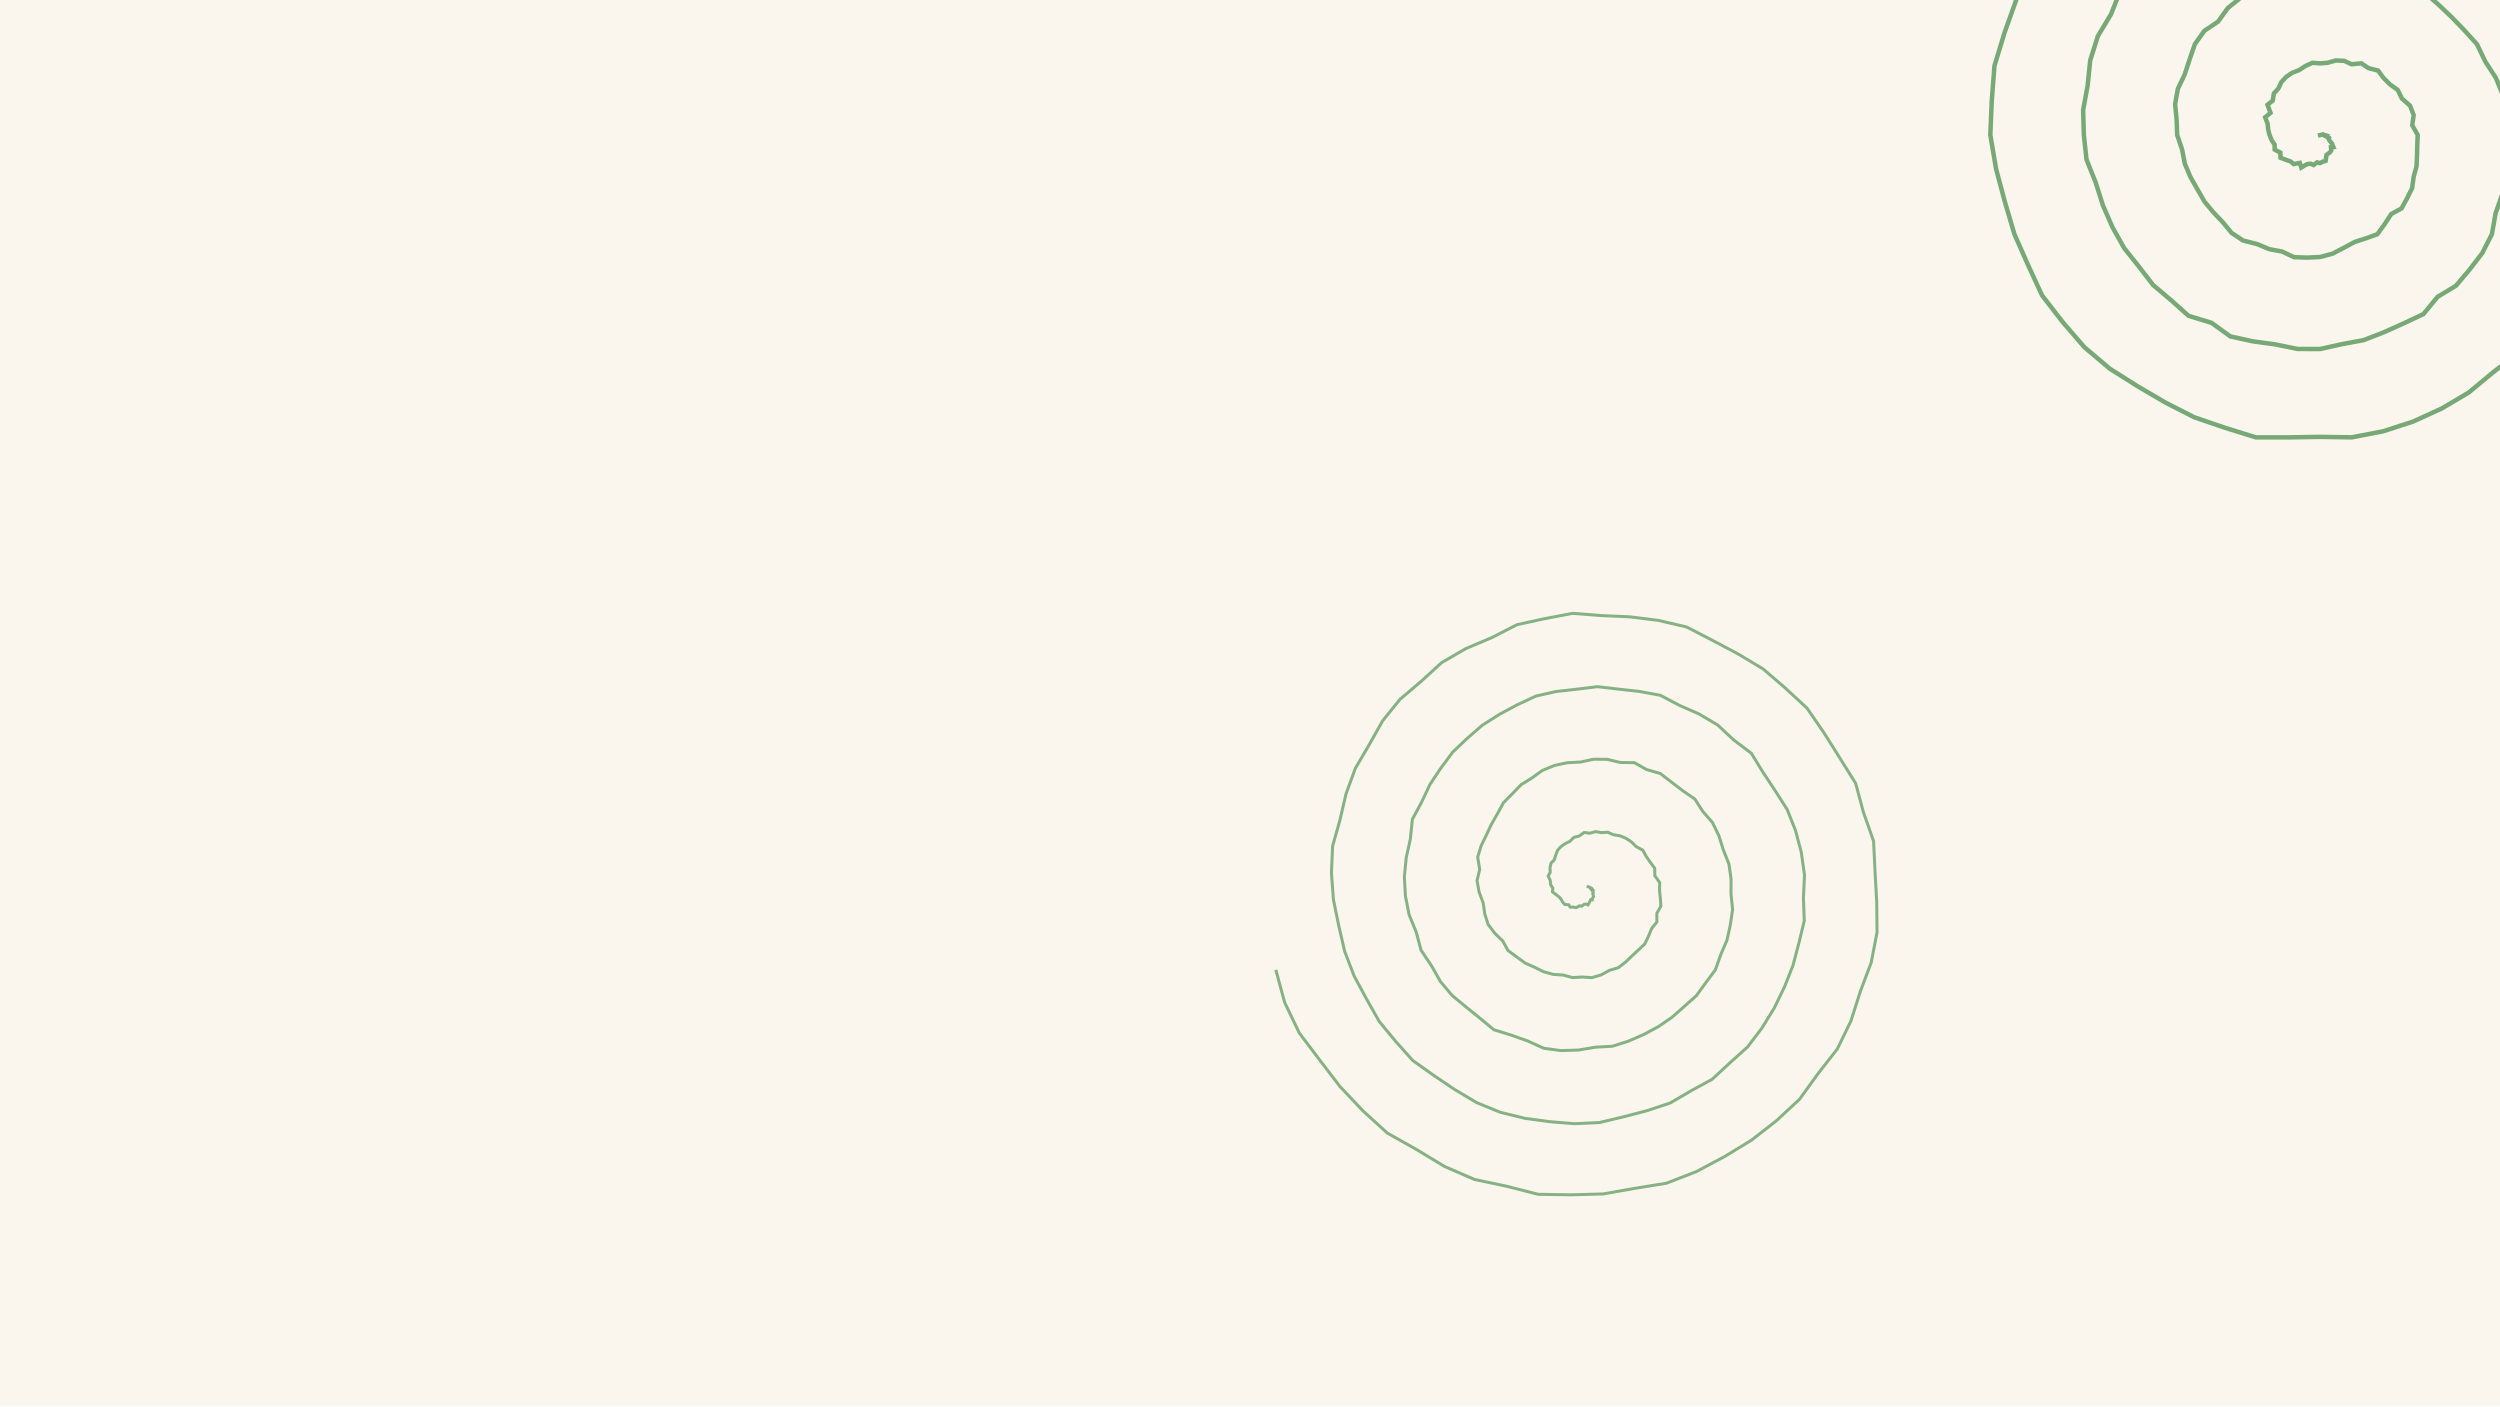
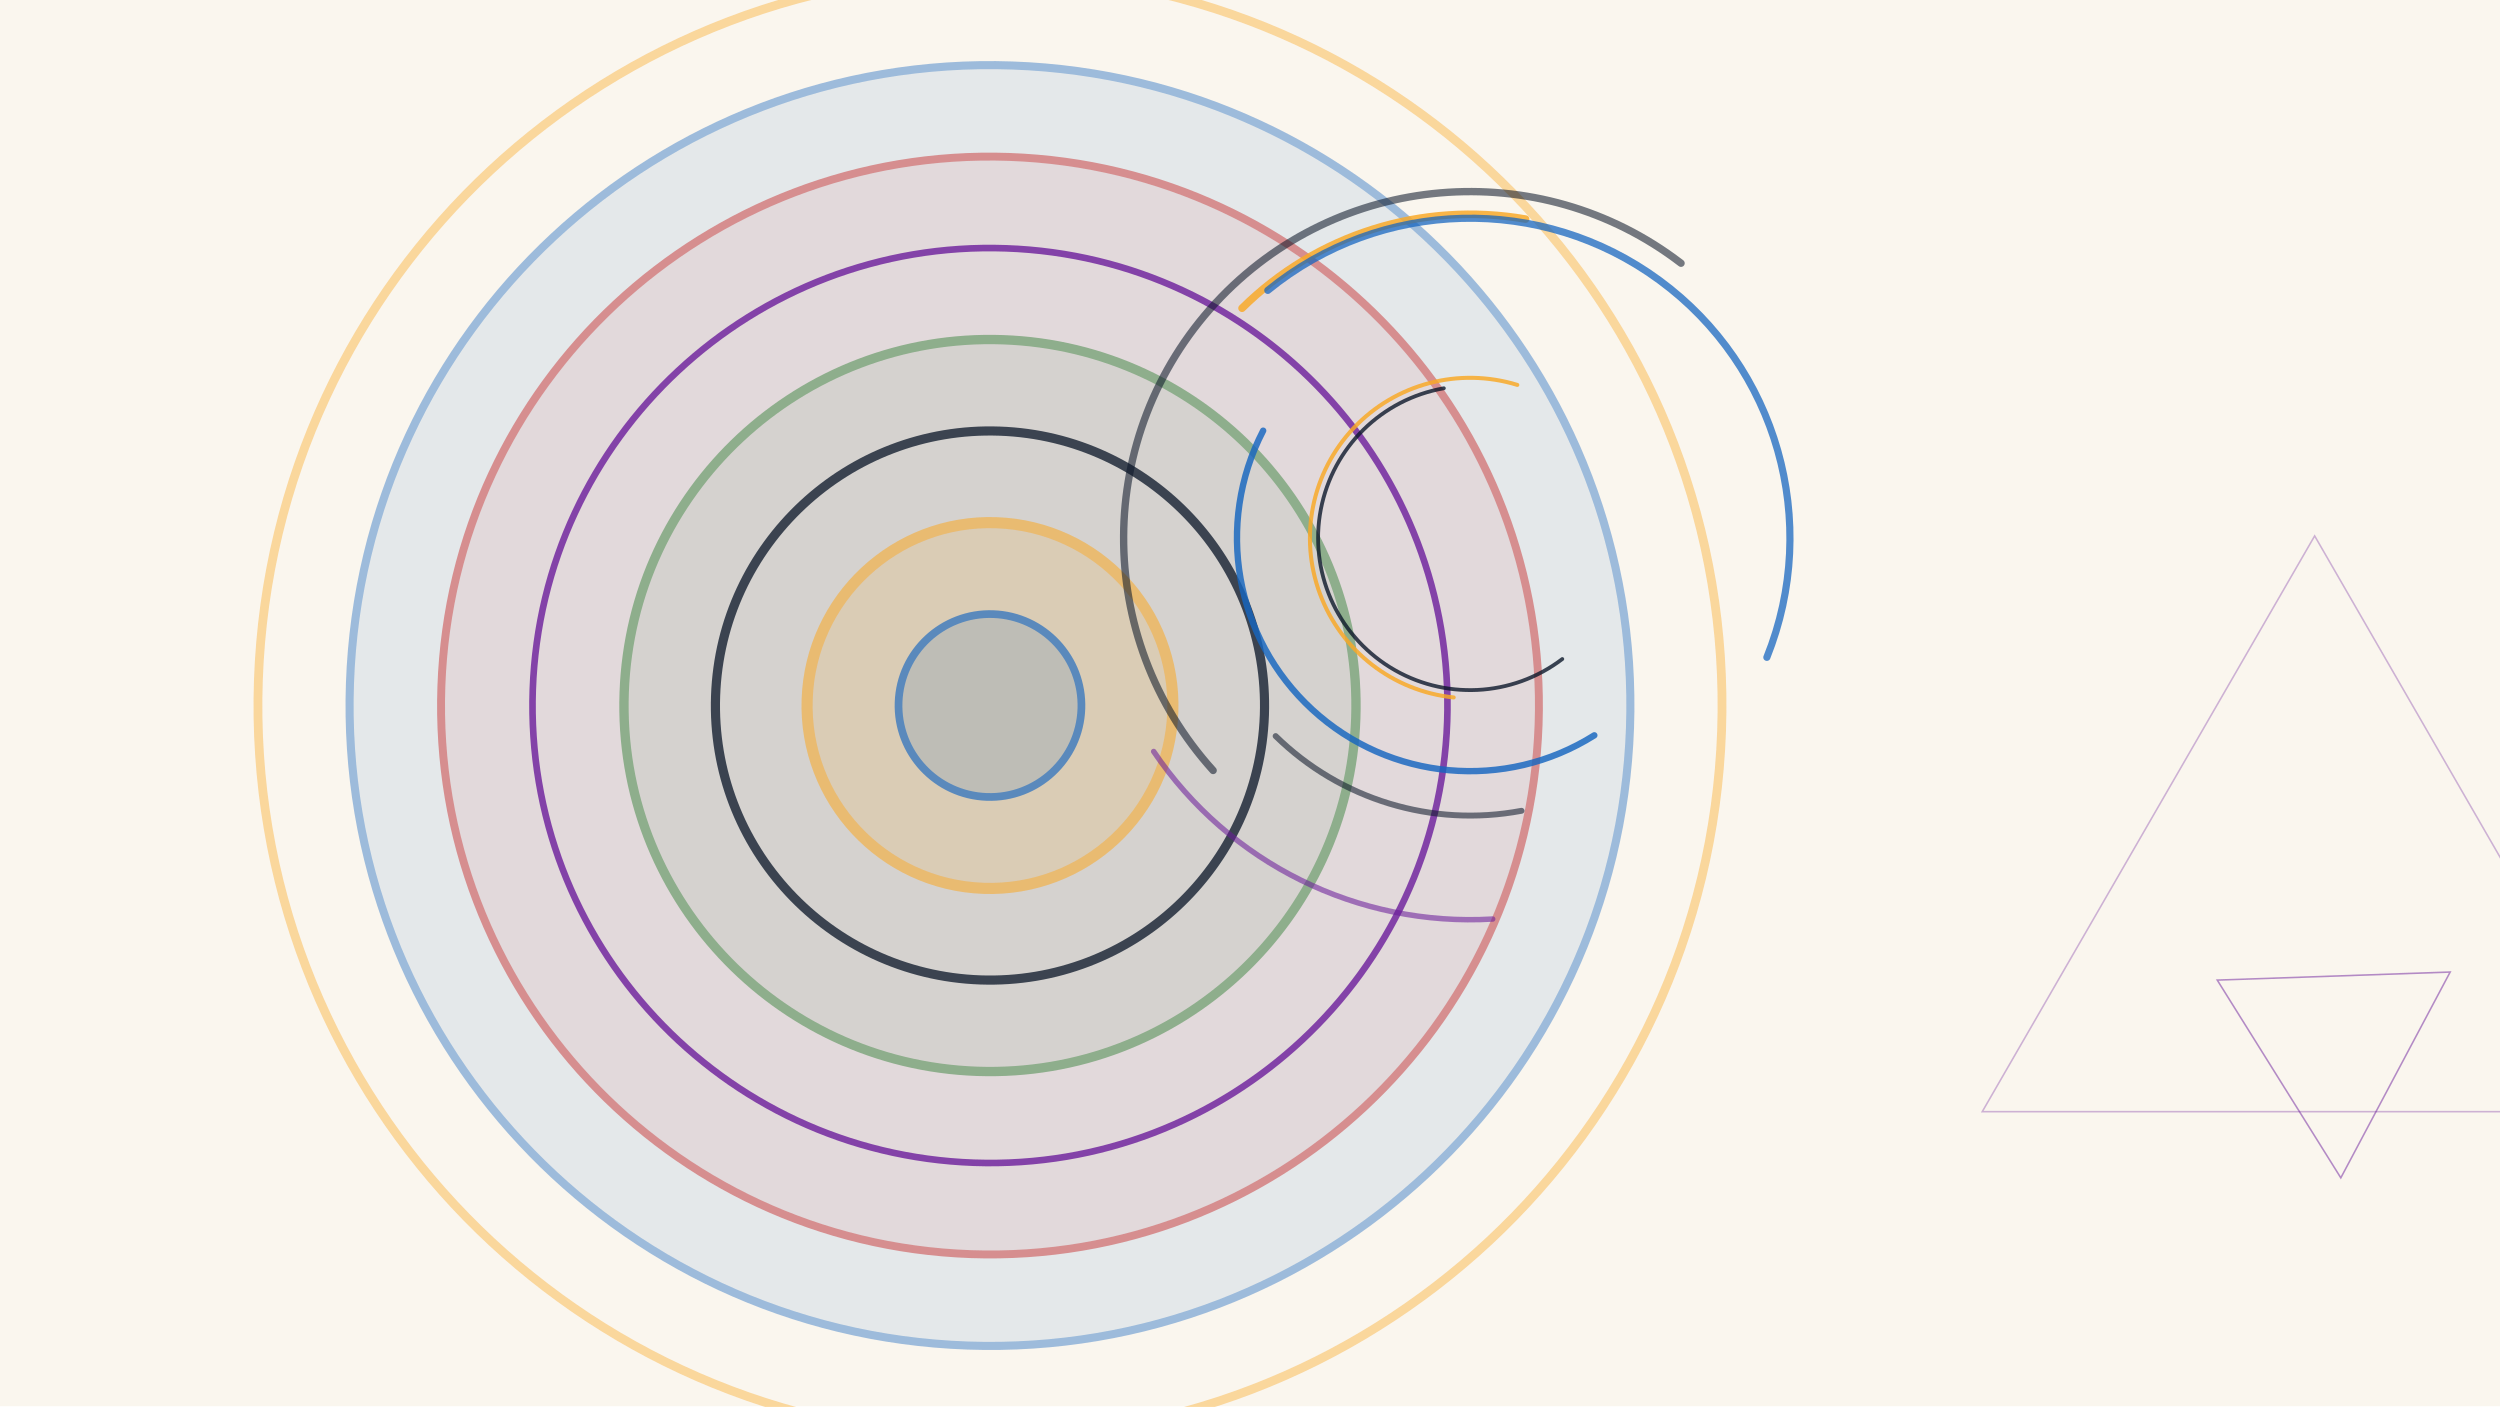
<svg xmlns="http://www.w3.org/2000/svg" viewBox="0 0 1920 1080" width="1920" height="1080">
  <rect width="1920" height="1080" fill="#FAF6EE" />
-   <g transform="translate(216 -12) rotate(3 960 540) scale(0.93)">
-     <polyline points="1087.4,742.3 1086.6,742.2 1088.3,742.6 1090.6,743.5 1091.2,744.2 1090.0,744.1 1091.3,745.5 1092.3,747.2 1091.9,747.9 1092.7,750.4 1092.1,751.3 1091.7,753.2 1090.4,753.1 1089.6,755.2 1088.4,757.5 1086.8,756.9 1085.3,757.1 1083.3,758.8 1081.5,758.6 1078.8,760.3 1076.6,759.9 1073.9,760.1 1072.5,758.2 1069.2,758.1 1067.5,756.3 1066.2,754.2 1064.4,752.3 1061.8,750.4 1058.6,748.3 1058.7,745.2 1056.7,742.3 1056.3,739.1 1054.4,735.4 1055.9,732.2 1055.5,728.3 1056.2,724.6 1058.7,721.8 1059.7,717.8 1061.1,713.6 1063.7,710.5 1067.0,707.9 1070.7,705.9 1073.9,702.4 1078.1,701.1 1082.2,697.9 1086.8,698.3 1091.6,696.7 1096.4,697.3 1101.6,696.7 1106.3,698.5 1111.7,699.1 1116.9,700.9 1121.6,703.7 1125.6,707.3 1131.3,710.0 1134.3,714.9 1137.9,719.5 1141.9,724.4 1142.3,730.5 1146.6,736.0 1146.8,742.3 1147.8,748.7 1148.6,755.4 1145.6,761.4 1146.0,768.6 1142.0,774.1 1139.7,780.7 1136.9,787.3 1132.0,792.4 1127.0,797.6 1121.9,803.0 1116.1,808.0 1109.0,810.5 1102.2,814.7 1094.7,817.3 1086.8,817.2 1078.9,818.1 1071.1,816.4 1062.8,816.3 1054.7,814.5 1047.1,811.2 1039.0,808.1 1031.8,803.4 1024.4,798.5 1019.8,791.0 1012.9,785.0 1006.9,777.9 1003.7,769.3 1001.9,760.3 998.1,751.6 995.9,742.3 997.6,732.9 995.4,722.8 997.8,713.3 1001.6,704.3 1005.3,695.2 1009.8,686.3 1014.3,676.9 1021.1,669.3 1028.0,661.3 1036.6,655.3 1045.1,648.5 1054.9,643.9 1065.3,641.1 1076.1,640.0 1086.8,637.1 1097.9,636.6 1108.9,638.6 1120.6,638.2 1130.9,643.3 1142.4,646.0 1152.0,652.6 1161.6,659.2 1172.0,665.6 1179.0,675.3 1187.5,684.1 1193.4,694.8 1197.7,706.3 1202.9,717.6 1205.3,729.8 1205.9,742.3 1207.9,755.0 1206.7,767.7 1204.6,780.5 1200.1,792.7 1196.3,805.5 1189.0,816.5 1181.7,827.7 1172.2,837.1 1162.6,846.5 1151.8,854.8 1140.1,861.9 1127.7,868.1 1114.6,873.0 1100.7,874.5 1086.8,877.6 1072.5,878.8 1058.1,877.6 1044.6,872.3 1030.8,868.2 1016.2,864.5 1004.4,855.7 992.5,847.1 980.4,838.1 970.1,827.1 962.0,814.4 952.7,802.0 948.0,787.4 941.3,773.2 937.5,758.0 935.8,742.3 936.5,726.5 939.1,710.9 939.9,694.5 946.8,679.9 952.9,665.0 961.2,651.0 970.3,637.3 981.6,625.4 993.5,613.9 1007.1,604.2 1021.5,595.5 1036.5,587.5 1052.9,582.9 1069.8,580.1 1086.8,577.1 1104.1,578.2 1121.5,579.2 1139.1,581.5 1155.1,588.9 1171.7,595.2 1187.6,603.5 1201.4,615.1 1216.6,625.4 1227.0,640.5 1237.8,655.1 1248.6,670.2 1256.4,687.2 1262.1,705.0 1265.7,723.5 1265.8,742.3 1267.5,761.3 1264.0,779.9 1260.1,798.6 1254.0,816.7 1246.5,834.5 1237.2,851.5 1226.2,867.7 1212.3,881.6 1198.4,895.9 1181.5,906.3 1164.8,917.3 1146.1,924.6 1126.9,930.7 1107.2,936.5 1086.8,938.5 1066.3,937.9 1045.6,936.2 1025.1,932.3 1005.3,925.4 986.7,915.6 968.7,904.8 950.7,893.4 935.7,878.3 921.3,862.6 909.8,844.5 898.6,826.1 889.8,806.3 883.8,785.4 878.3,764.2 875.5,742.3 875.3,720.0 880.2,698.3 884.1,676.4 890.7,654.9 901.0,635.0 911.1,614.6 924.5,596.1 941.1,580.4 957.3,564.0 976.6,551.4 997.4,541.3 1017.7,529.5 1040.3,523.3 1063.2,517.7 1086.8,518.3 1110.4,518.1 1134.1,519.8 1157.7,524.0 1179.6,533.9 1201.3,544.0 1222.6,555.3 1241.8,570.1 1260.6,585.8 1275.5,605.2 1289.6,625.2 1303.9,645.6 1311.6,669.2 1321.2,692.5 1323.7,717.4 1326.4,742.3 1328.0,767.6 1324.5,792.8 1316.8,817.0 1310.3,841.8 1300.3,865.5 1285.5,886.6 1271.4,908.5 1253.3,927.2 1233.6,944.3 1212.0,959.1 1189.4,972.7 1165.2,983.6 1139.3,989.2 1113.4,995.2 1086.8,997.3 1059.9,998.3 1033.5,993.0 1006.7,988.8 981.3,979.3 957.4,966.5 932.8,954.3 911.6,936.9 891.7,917.9 873.9,897.0 855.9,875.6 842.5,851.0 833.8,824.5" fill="none" stroke="#2E7D32" stroke-width="2.5" opacity="0.57" />
+   <g transform="translate(-73 54) rotate(2 960 540) scale(1.38)">
+     <circle cx="602.582" cy="356.739" r="407.4" fill="none" fill-opacity="0.00" stroke="#F9A825" stroke-width="4.9" opacity="0.41" />
+     <circle cx="602.582" cy="356.739" r="356.4" fill="#1565C0" fill-opacity="0.23" stroke="#1565C0" stroke-width="4.5" opacity="0.41" />
+     <circle cx="602.582" cy="356.739" r="305.5" fill="#C62828" fill-opacity="0.17" stroke="#C62828" stroke-width="4.4" opacity="0.47" />
+     <circle cx="602.582" cy="356.739" r="254.6" fill="none" fill-opacity="0.00" stroke="#6A1B9A" stroke-width="3.7" opacity="0.79" />
+     <circle cx="602.582" cy="356.739" r="203.7" fill="#2E7D32" fill-opacity="0.15" stroke="#2E7D32" stroke-width="5.2" opacity="0.47" />
+     <circle cx="602.582" cy="356.739" r="152.8" fill="none" fill-opacity="0.00" stroke="#0A1628" stroke-width="5.1" opacity="0.76" />
+     <circle cx="602.582" cy="356.739" r="101.8" fill="#F9A825" fill-opacity="0.27" stroke="#F9A825" stroke-width="6.2" opacity="0.55" />
+     <circle cx="602.582" cy="356.739" r="50.9" fill="#1565C0" fill-opacity="0.22" stroke="#1565C0" stroke-width="4.3" opacity="0.65" />
  </g>
-   <g transform="translate(55 -100) rotate(-18 960 540) scale(1.38)">
-     <polyline points="1298.2,331.2 1300.7,331.4 1300.7,331.5 1302.0,332.1 1302.8,332.7 1302.4,333.0 1303.6,334.3 1303.3,334.7 1303.5,335.8 1304.3,338.0 1304.4,339.9 1303.1,339.6 1302.7,341.3 1301.7,342.1 1300.6,342.5 1299.4,342.9 1297.9,345.9 1296.3,345.8 1294.5,346.1 1293.2,345.2 1290.8,346.0 1289.5,344.8 1287.6,344.4 1283.9,345.2 1283.9,342.5 1280.5,342.1 1279.3,340.2 1277.1,338.5 1274.6,336.5 1275.4,333.7 1272.9,331.2 1273.7,328.5 1272.9,325.6 1272.7,322.5 1272.9,319.4 1273.6,316.3 1273.4,312.4 1277.0,311.0 1276.8,306.2 1280.3,304.9 1282.1,301.3 1285.3,299.5 1288.1,296.5 1291.6,294.6 1295.4,293.5 1299.4,293.3 1303.5,292.2 1307.8,291.7 1311.7,293.3 1315.8,294.3 1320.6,294.5 1324.9,296.1 1328.3,299.2 1333.6,300.4 1336.6,304.2 1341.2,307.1 1342.8,311.9 1345.1,316.4 1348.3,320.8 1349.0,326.0 1352.1,331.2 1352.4,336.8 1349.9,341.9 1351.1,348.0 1349.1,353.4 1347.2,358.8 1345.1,364.4 1341.8,369.4 1339.0,375.2 1334.6,379.7 1329.9,384.1 1323.5,385.3 1318.3,389.5 1312.7,393.6 1306.0,393.8 1299.4,393.8 1292.7,395.0 1285.6,396.2 1278.4,395.8 1271.5,393.9 1264.6,391.4 1259.3,386.4 1252.9,382.9 1247.3,378.1 1240.6,373.9 1235.8,367.9 1233.0,360.8 1229.7,353.9 1226.8,346.6 1225.2,339.0 1223.6,331.2 1222.9,323.2 1223.9,315.2 1223.8,306.6 1226.1,298.6 1228.0,290.0 1232.1,282.3 1238.1,276.0 1243.3,268.9 1248.8,261.6 1256.1,256.2 1264.9,253.7 1272.4,248.2 1281.0,244.9 1290.2,243.4 1299.4,241.3 1309.0,239.9 1318.4,242.0 1327.7,244.1 1337.2,246.2 1346.3,249.9 1354.7,255.0 1363.2,260.3 1371.4,266.4 1379.0,273.4 1384.3,282.2 1389.2,291.2 1393.8,300.6 1398.1,310.2 1399.5,320.7 1402.3,331.2 1403.1,342.1 1401.1,352.8 1398.2,363.3 1394.9,373.7 1392.8,385.1 1385.7,393.9 1378.9,402.8 1373.3,413.3 1365.0,421.6 1355.4,428.2 1345.4,434.4 1333.8,437.1 1323.3,443.8 1311.4,445.3 1299.4,446.6 1287.2,447.3 1275.1,445.7 1262.6,444.5 1250.7,440.6 1239.8,434.4 1228.4,428.9 1217.3,422.4 1209.7,412.0 1198.7,404.3 1192.2,393.1 1185.3,382.0 1180.9,369.7 1176.3,357.4 1173.7,344.4 1172.4,331.2 1172.5,317.9 1171.6,304.0 1174.4,290.6 1178.3,277.3 1184.9,265.1 1190.6,252.2 1198.8,240.7 1209.5,231.4 1218.8,220.2 1231.0,212.8 1243.5,205.6 1256.3,198.4 1270.7,196.3 1284.7,191.2 1299.4,189.1 1314.1,191.2 1329.3,190.5 1343.9,194.4 1357.8,200.0 1372.7,204.3 1386.0,212.1 1396.8,223.0 1409.5,232.0 1419.3,244.1 1428.5,256.7 1435.9,270.5 1443.3,284.5 1448.4,299.5 1452.6,315.1 1453.1,331.2 1453.3,347.4 1450.7,363.4 1447.4,379.3 1442.4,394.9 1435.3,409.7 1428.2,424.8 1418.2,438.2 1406.8,450.5 1393.6,460.9 1379.9,470.6 1366.1,480.9 1349.9,486.7 1333.8,493.1 1316.8,496.9 1299.4,498.9 1281.8,498.9 1264.2,496.7 1247.5,491.0 1230.6,485.8 1213.4,480.2 1198.7,469.8 1184.3,459.0 1171.6,446.3 1159.6,432.8 1147.9,418.7 1138.2,403.0 1131.0,385.9 1124.7,368.3 1122.5,349.8 1120.6,331.2 1121.1,312.5 1122.1,293.5 1124.9,274.5 1131.6,256.5 1139.0,238.6 1150.1,222.7 1161.9,207.4 1174.3,192.3 1189.5,180.0 1205.4,168.3 1222.9,159.4 1240.5,150.0 1259.8,145.1 1279.3,139.9 1299.4,139.9 1319.7,138.3 1339.9,140.5 1359.9,145.0 1379.2,151.9 1398.2,160.0 1415.8,171.0 1433.0,182.9 1447.5,197.9 1460.4,214.2 1473.0,231.0 1484.2,248.9 1491.2,268.9 1499.7,288.6 1503.8,309.7 1505.3,331.2 1504.9,352.8 1501.1,374.1 1495.5,394.9 1491.0,416.5 1480.1,435.6 1468.5,454.1" fill="none" stroke="#2E7D32" stroke-width="2.5" opacity="0.64" />
+   <g transform="translate(-105 39) rotate(16 960 540) scale(1.23)">
+     <polygon points="1530.1,92.2 1737.6,451.6 1322.5,451.6" fill="none" stroke="#6A1B9A" stroke-width="1" opacity="0.32" transform="rotate(104 1530.065 331.8026)" />
+     <polygon points="1564.2,318.3 1637.0,444.3 1491.4,444.3" fill="none" stroke="#6A1B9A" stroke-width="1" opacity="0.49" transform="rotate(42 1564.228 402.3252)" />
+   </g>
+   <g transform="translate(96 15) rotate(-12 960 540) scale(0.86)">
+     <path d="M 1182.6 821.3 A 340.8 340.8 0 0 1 917.6 612.0" fill="none" stroke="#6A1B9A" stroke-width="4.9" opacity="0.56" stroke-linecap="round" />
+     <path d="M 1227.9 732.1 A 247.9 247.9 0 0 1 1027.0 621.2" fill="none" stroke="#0A1628" stroke-width="5.3" opacity="0.56" stroke-linecap="round" />
+     <path d="M 966.0 639.6 A 309.4 309.4 0 0 1 1468.9 283.4" fill="none" stroke="#0A1628" stroke-width="6.6" opacity="0.56" stroke-linecap="round" />
+     <path d="M 1305.5 679.7 A 208.2 208.2 0 0 1 1072.8 352.1" fill="none" stroke="#1565C0" stroke-width="5.7" opacity="0.82" stroke-linecap="round" />
+     <path d="M 1291.7 607.1 A 135.8 135.8 0 1 1 1238.5 348.6" fill="none" stroke="#0A1628" stroke-width="3.4" opacity="0.79" stroke-linecap="round" />
+     <path d="M 1077.1 241.2 A 289.1 289.1 0 0 1 1341.3 216.0" fill="none" stroke="#F9A825" stroke-width="6.8" opacity="0.83" stroke-linecap="round" />
+     <path d="M 1102.9 230.4 A 285.6 285.6 0 0 1 1470.7 643.6" fill="none" stroke="#1565C0" stroke-width="6.4" opacity="0.74" stroke-linecap="round" />
+     <path d="M 1189.7 620.5 A 143.1 143.1 0 1 1 1303.3 359.3" fill="none" stroke="#F9A825" stroke-width="3.6" opacity="0.83" stroke-linecap="round" />
  </g>
</svg>
